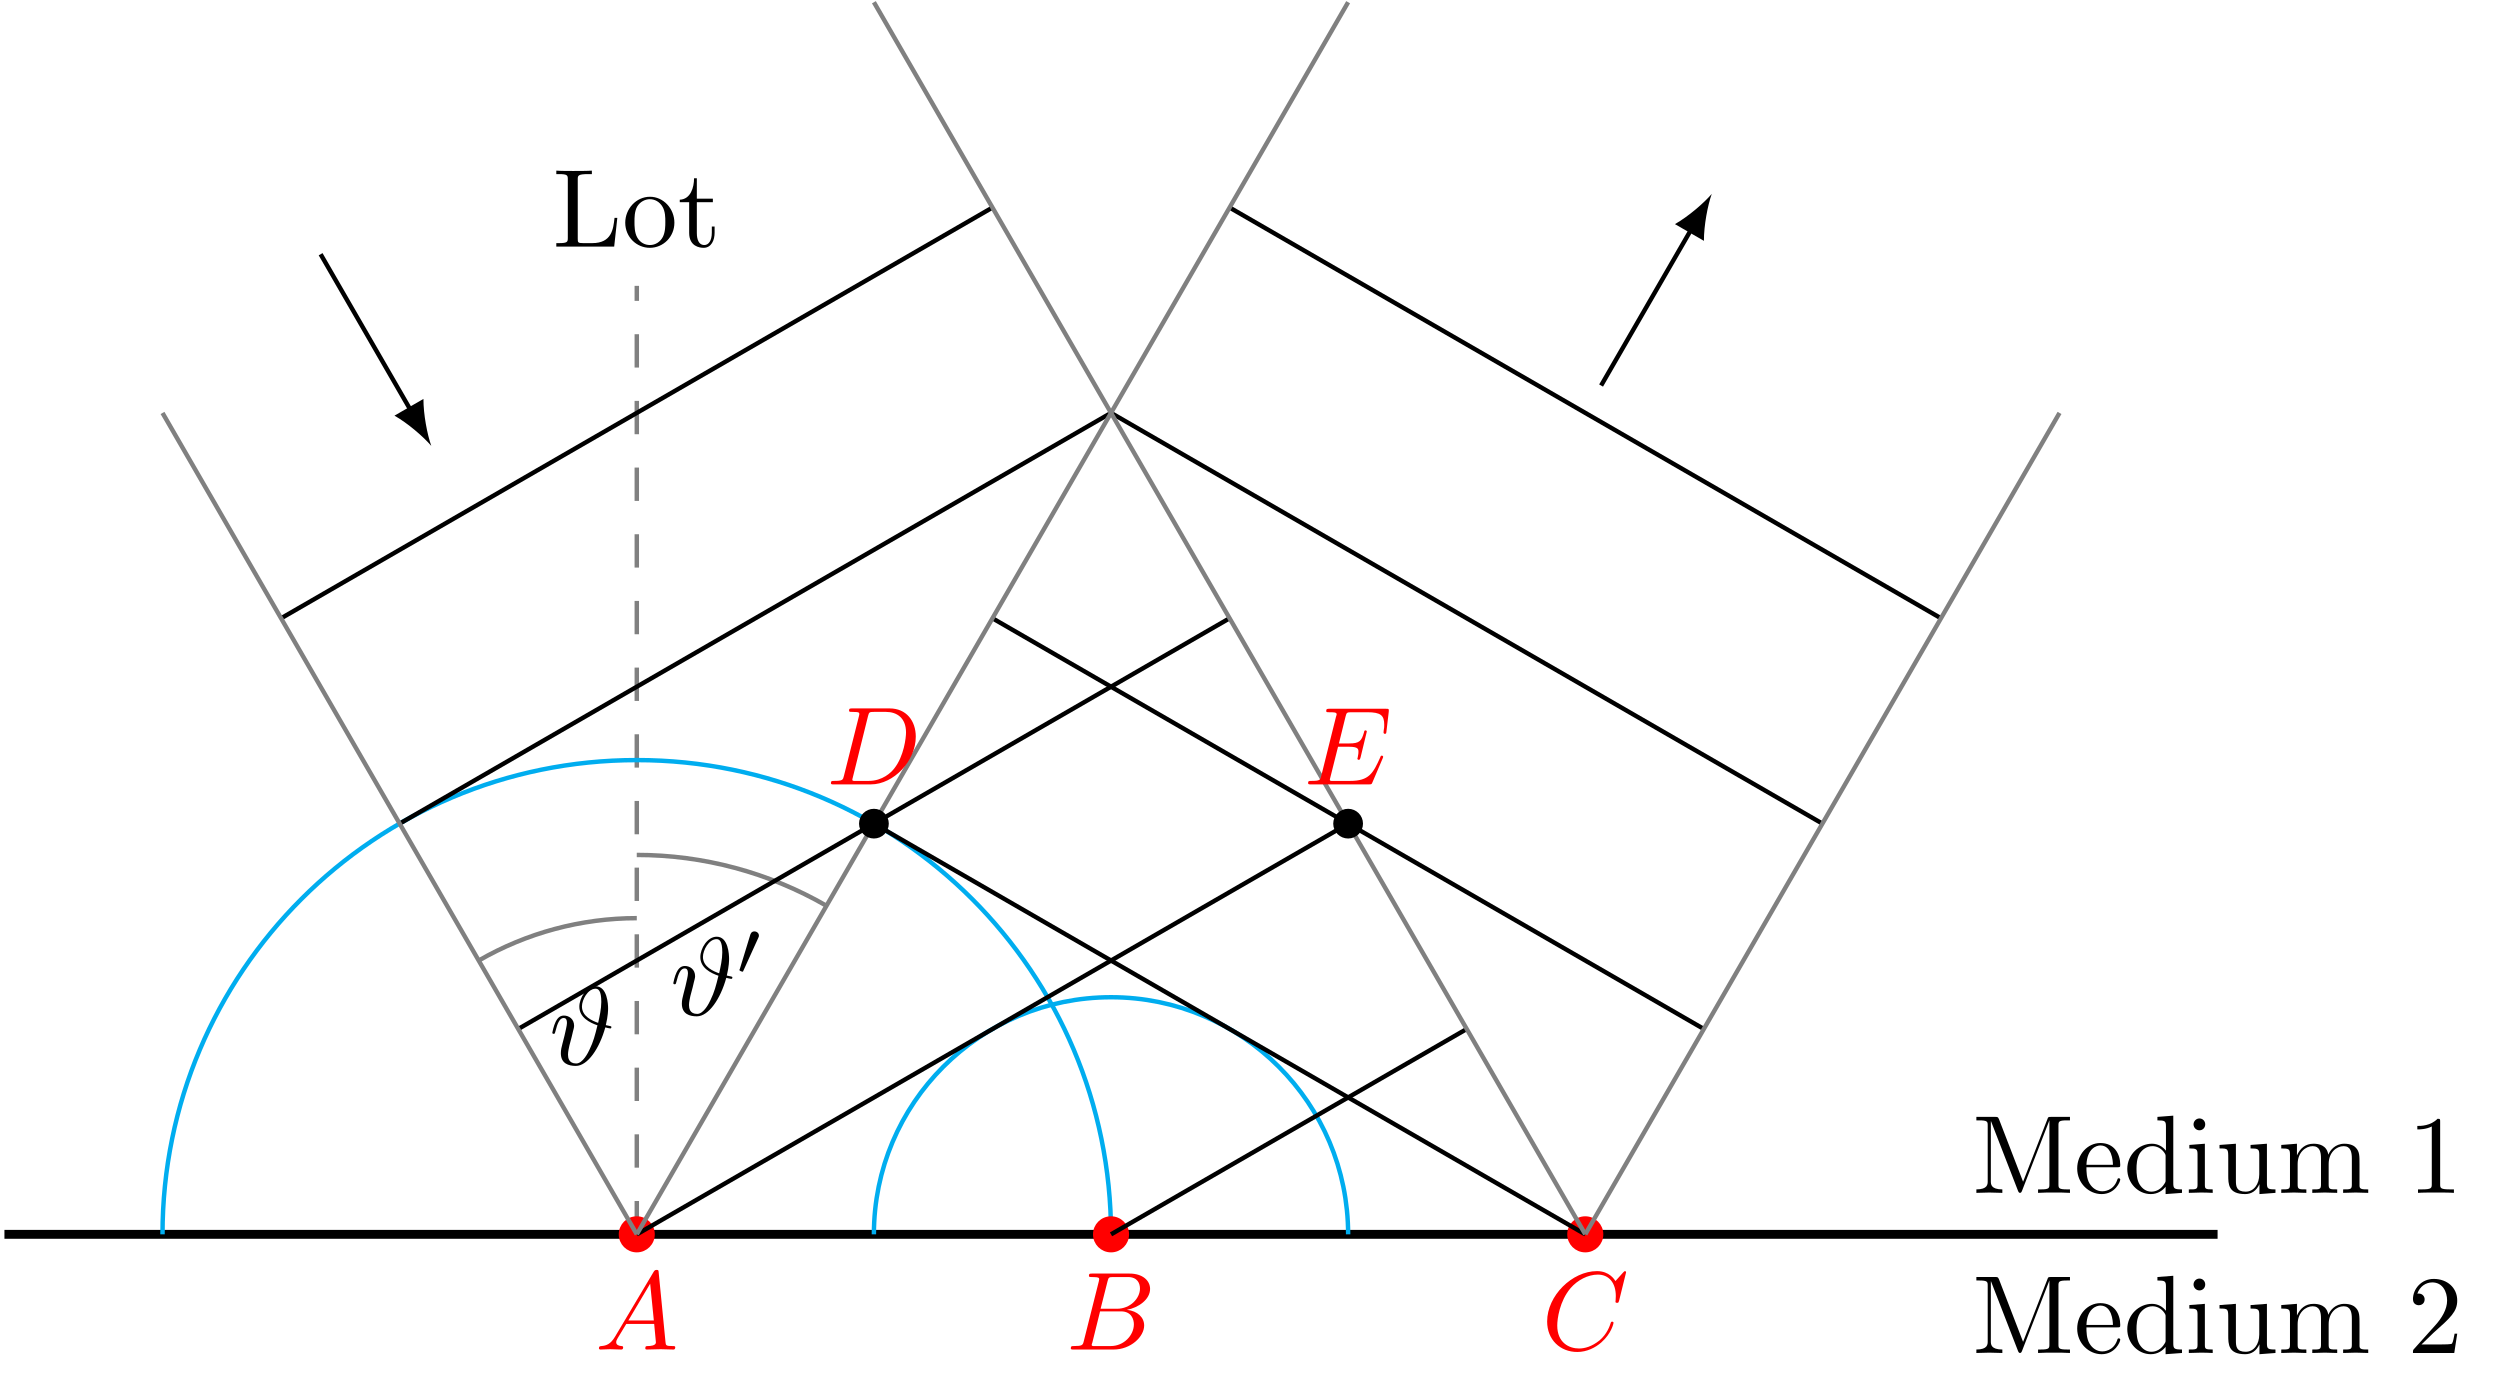
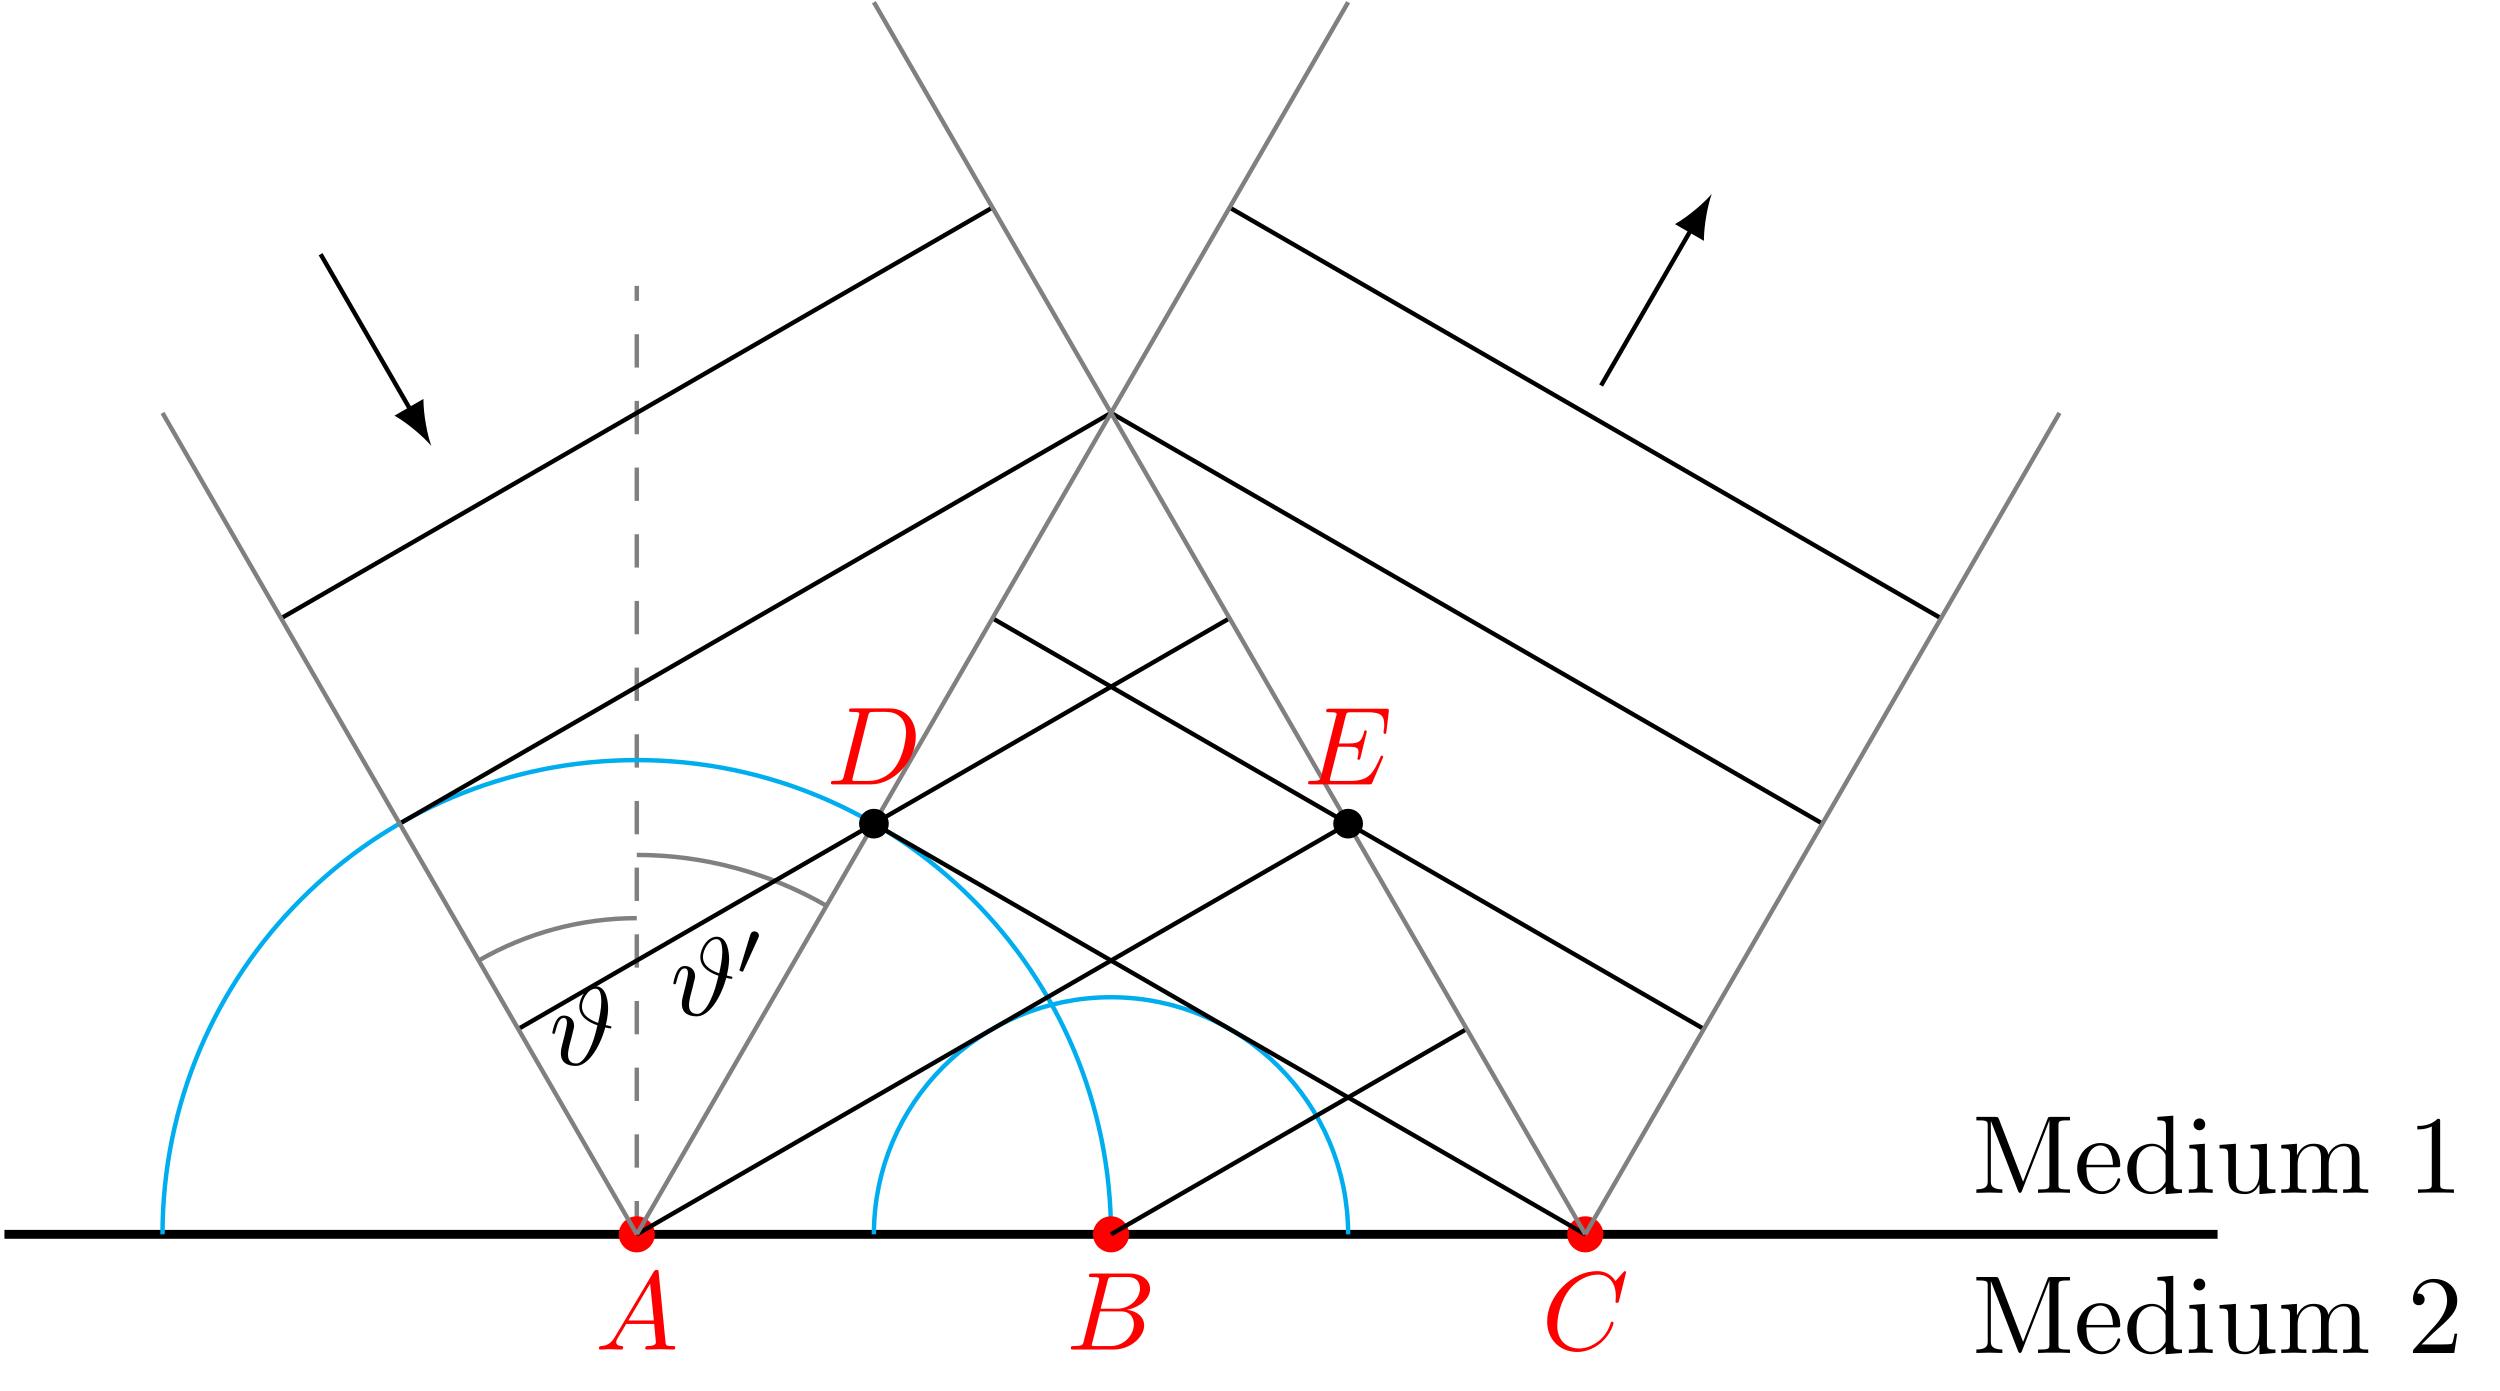
<svg xmlns="http://www.w3.org/2000/svg" xmlns:xlink="http://www.w3.org/1999/xlink" width="224.145pt" height="124.627pt" viewBox="0 0 224.145 124.627" version="1.1">
  <defs>
    <g>
      <symbol overflow="visible" id="glyph0-0">
        <path style="stroke:none;" d="" />
      </symbol>
      <symbol overflow="visible" id="glyph0-1">
        <path style="stroke:none;" d="M 2.406 -6.594 C 2.312 -6.812 2.281 -6.812 2.047 -6.812 L 0.375 -6.812 L 0.375 -6.5 L 0.609 -6.5 C 1.375 -6.5 1.391 -6.391 1.391 -6.031 L 1.391 -1.047 C 1.391 -0.781 1.391 -0.312 0.375 -0.312 L 0.375 0 C 0.719 -0.016 1.203 -0.031 1.531 -0.031 C 1.859 -0.031 2.359 -0.016 2.703 0 L 2.703 -0.312 C 1.672 -0.312 1.672 -0.781 1.672 -1.047 L 1.672 -6.422 L 1.688 -6.422 L 4.094 -0.219 C 4.141 -0.094 4.188 0 4.281 0 C 4.391 0 4.422 -0.078 4.469 -0.188 L 6.922 -6.5 L 6.922 -0.781 C 6.922 -0.422 6.906 -0.312 6.141 -0.312 L 5.906 -0.312 L 5.906 0 C 6.266 -0.031 6.953 -0.031 7.344 -0.031 C 7.719 -0.031 8.391 -0.031 8.766 0 L 8.766 -0.312 L 8.516 -0.312 C 7.75 -0.312 7.734 -0.422 7.734 -0.781 L 7.734 -6.031 C 7.734 -6.391 7.75 -6.5 8.516 -6.5 L 8.766 -6.5 L 8.766 -6.812 L 7.078 -6.812 C 6.812 -6.812 6.812 -6.797 6.75 -6.625 L 4.562 -1 Z M 2.406 -6.594 " />
      </symbol>
      <symbol overflow="visible" id="glyph0-2">
        <path style="stroke:none;" d="M 1.109 -2.516 C 1.172 -4 2.016 -4.25 2.359 -4.25 C 3.375 -4.25 3.484 -2.906 3.484 -2.516 Z M 1.109 -2.297 L 3.891 -2.297 C 4.109 -2.297 4.141 -2.297 4.141 -2.516 C 4.141 -3.5 3.594 -4.469 2.359 -4.469 C 1.203 -4.469 0.281 -3.438 0.281 -2.188 C 0.281 -0.859 1.328 0.109 2.469 0.109 C 3.688 0.109 4.141 -1 4.141 -1.188 C 4.141 -1.281 4.062 -1.312 4 -1.312 C 3.922 -1.312 3.891 -1.25 3.875 -1.172 C 3.531 -0.141 2.625 -0.141 2.531 -0.141 C 2.031 -0.141 1.641 -0.438 1.406 -0.812 C 1.109 -1.281 1.109 -1.938 1.109 -2.297 Z M 1.109 -2.297 " />
      </symbol>
      <symbol overflow="visible" id="glyph0-3">
        <path style="stroke:none;" d="M 3.781 -0.547 L 3.781 0.109 L 5.25 0 L 5.25 -0.312 C 4.562 -0.312 4.469 -0.375 4.469 -0.875 L 4.469 -6.922 L 3.047 -6.812 L 3.047 -6.5 C 3.734 -6.5 3.812 -6.438 3.812 -5.938 L 3.812 -3.781 C 3.531 -4.141 3.094 -4.406 2.562 -4.406 C 1.391 -4.406 0.344 -3.422 0.344 -2.141 C 0.344 -0.875 1.312 0.109 2.453 0.109 C 3.094 0.109 3.531 -0.234 3.781 -0.547 Z M 3.781 -3.219 L 3.781 -1.172 C 3.781 -1 3.781 -0.984 3.672 -0.812 C 3.375 -0.328 2.938 -0.109 2.5 -0.109 C 2.047 -0.109 1.688 -0.375 1.453 -0.75 C 1.203 -1.156 1.172 -1.719 1.172 -2.141 C 1.172 -2.5 1.188 -3.094 1.469 -3.547 C 1.688 -3.859 2.062 -4.188 2.609 -4.188 C 2.953 -4.188 3.375 -4.031 3.672 -3.594 C 3.781 -3.422 3.781 -3.406 3.781 -3.219 Z M 3.781 -3.219 " />
      </symbol>
      <symbol overflow="visible" id="glyph0-4">
        <path style="stroke:none;" d="M 1.766 -4.406 L 0.375 -4.297 L 0.375 -3.984 C 1.016 -3.984 1.109 -3.922 1.109 -3.438 L 1.109 -0.75 C 1.109 -0.312 1 -0.312 0.328 -0.312 L 0.328 0 C 0.641 -0.016 1.188 -0.031 1.422 -0.031 C 1.781 -0.031 2.125 -0.016 2.469 0 L 2.469 -0.312 C 1.797 -0.312 1.766 -0.359 1.766 -0.75 Z M 1.797 -6.141 C 1.797 -6.453 1.562 -6.672 1.281 -6.672 C 0.969 -6.672 0.75 -6.406 0.75 -6.141 C 0.75 -5.875 0.969 -5.609 1.281 -5.609 C 1.562 -5.609 1.797 -5.828 1.797 -6.141 Z M 1.797 -6.141 " />
      </symbol>
      <symbol overflow="visible" id="glyph0-5">
        <path style="stroke:none;" d="M 3.891 -0.781 L 3.891 0.109 L 5.328 0 L 5.328 -0.312 C 4.641 -0.312 4.562 -0.375 4.562 -0.875 L 4.562 -4.406 L 3.094 -4.297 L 3.094 -3.984 C 3.781 -3.984 3.875 -3.922 3.875 -3.422 L 3.875 -1.656 C 3.875 -0.781 3.391 -0.109 2.656 -0.109 C 1.828 -0.109 1.781 -0.578 1.781 -1.094 L 1.781 -4.406 L 0.312 -4.297 L 0.312 -3.984 C 1.094 -3.984 1.094 -3.953 1.094 -3.078 L 1.094 -1.578 C 1.094 -0.797 1.094 0.109 2.609 0.109 C 3.172 0.109 3.609 -0.172 3.891 -0.781 Z M 3.891 -0.781 " />
      </symbol>
      <symbol overflow="visible" id="glyph0-6">
        <path style="stroke:none;" d="M 1.094 -3.422 L 1.094 -0.75 C 1.094 -0.312 0.984 -0.312 0.312 -0.312 L 0.312 0 C 0.672 -0.016 1.172 -0.031 1.453 -0.031 C 1.703 -0.031 2.219 -0.016 2.562 0 L 2.562 -0.312 C 1.891 -0.312 1.781 -0.312 1.781 -0.75 L 1.781 -2.594 C 1.781 -3.625 2.5 -4.188 3.125 -4.188 C 3.766 -4.188 3.875 -3.656 3.875 -3.078 L 3.875 -0.75 C 3.875 -0.312 3.766 -0.312 3.094 -0.312 L 3.094 0 C 3.438 -0.016 3.953 -0.031 4.219 -0.031 C 4.469 -0.031 5 -0.016 5.328 0 L 5.328 -0.312 C 4.672 -0.312 4.562 -0.312 4.562 -0.75 L 4.562 -2.594 C 4.562 -3.625 5.266 -4.188 5.906 -4.188 C 6.531 -4.188 6.641 -3.656 6.641 -3.078 L 6.641 -0.75 C 6.641 -0.312 6.531 -0.312 5.859 -0.312 L 5.859 0 C 6.203 -0.016 6.719 -0.031 6.984 -0.031 C 7.25 -0.031 7.766 -0.016 8.109 0 L 8.109 -0.312 C 7.594 -0.312 7.344 -0.312 7.328 -0.609 L 7.328 -2.516 C 7.328 -3.375 7.328 -3.672 7.016 -4.031 C 6.875 -4.203 6.547 -4.406 5.969 -4.406 C 5.141 -4.406 4.688 -3.812 4.531 -3.422 C 4.391 -4.297 3.656 -4.406 3.203 -4.406 C 2.469 -4.406 2 -3.984 1.719 -3.359 L 1.719 -4.406 L 0.312 -4.297 L 0.312 -3.984 C 1.016 -3.984 1.094 -3.922 1.094 -3.422 Z M 1.094 -3.422 " />
      </symbol>
      <symbol overflow="visible" id="glyph0-7">
        <path style="stroke:none;" d="M 2.938 -6.375 C 2.938 -6.625 2.938 -6.641 2.703 -6.641 C 2.078 -6 1.203 -6 0.891 -6 L 0.891 -5.688 C 1.094 -5.688 1.672 -5.688 2.188 -5.953 L 2.188 -0.781 C 2.188 -0.422 2.156 -0.312 1.266 -0.312 L 0.953 -0.312 L 0.953 0 C 1.297 -0.031 2.156 -0.031 2.562 -0.031 C 2.953 -0.031 3.828 -0.031 4.172 0 L 4.172 -0.312 L 3.859 -0.312 C 2.953 -0.312 2.938 -0.422 2.938 -0.781 Z M 2.938 -6.375 " />
      </symbol>
      <symbol overflow="visible" id="glyph0-8">
        <path style="stroke:none;" d="M 1.266 -0.766 L 2.328 -1.797 C 3.875 -3.172 4.469 -3.703 4.469 -4.703 C 4.469 -5.844 3.578 -6.641 2.359 -6.641 C 1.234 -6.641 0.5 -5.719 0.5 -4.828 C 0.5 -4.281 1 -4.281 1.031 -4.281 C 1.203 -4.281 1.547 -4.391 1.547 -4.812 C 1.547 -5.062 1.359 -5.328 1.016 -5.328 C 0.938 -5.328 0.922 -5.328 0.891 -5.312 C 1.109 -5.969 1.656 -6.328 2.234 -6.328 C 3.141 -6.328 3.562 -5.516 3.562 -4.703 C 3.562 -3.906 3.078 -3.125 2.516 -2.5 L 0.609 -0.375 C 0.5 -0.266 0.5 -0.234 0.5 0 L 4.203 0 L 4.469 -1.734 L 4.234 -1.734 C 4.172 -1.438 4.109 -1 4 -0.844 C 3.938 -0.766 3.281 -0.766 3.062 -0.766 Z M 1.266 -0.766 " />
      </symbol>
      <symbol overflow="visible" id="glyph0-9">
        <path style="stroke:none;" d="M 5.797 -2.578 L 5.547 -2.578 C 5.438 -1.562 5.297 -0.312 3.547 -0.312 L 2.734 -0.312 C 2.266 -0.312 2.25 -0.375 2.25 -0.703 L 2.25 -6.016 C 2.25 -6.359 2.25 -6.5 3.188 -6.5 L 3.516 -6.5 L 3.516 -6.812 C 3.156 -6.781 2.25 -6.781 1.844 -6.781 C 1.453 -6.781 0.672 -6.781 0.328 -6.812 L 0.328 -6.5 L 0.562 -6.5 C 1.328 -6.5 1.359 -6.391 1.359 -6.031 L 1.359 -0.781 C 1.359 -0.422 1.328 -0.312 0.562 -0.312 L 0.328 -0.312 L 0.328 0 L 5.516 0 Z M 5.797 -2.578 " />
      </symbol>
      <symbol overflow="visible" id="glyph0-10">
        <path style="stroke:none;" d="M 4.688 -2.141 C 4.688 -3.406 3.703 -4.469 2.5 -4.469 C 1.25 -4.469 0.281 -3.375 0.281 -2.141 C 0.281 -0.844 1.312 0.109 2.484 0.109 C 3.688 0.109 4.688 -0.875 4.688 -2.141 Z M 2.5 -0.141 C 2.062 -0.141 1.625 -0.344 1.359 -0.812 C 1.109 -1.25 1.109 -1.859 1.109 -2.219 C 1.109 -2.609 1.109 -3.141 1.344 -3.578 C 1.609 -4.031 2.078 -4.25 2.484 -4.25 C 2.922 -4.25 3.344 -4.031 3.609 -3.594 C 3.875 -3.172 3.875 -2.594 3.875 -2.219 C 3.875 -1.859 3.875 -1.312 3.656 -0.875 C 3.422 -0.422 2.984 -0.141 2.5 -0.141 Z M 2.5 -0.141 " />
      </symbol>
      <symbol overflow="visible" id="glyph0-11">
        <path style="stroke:none;" d="M 1.719 -3.984 L 3.156 -3.984 L 3.156 -4.297 L 1.719 -4.297 L 1.719 -6.125 L 1.469 -6.125 C 1.469 -5.312 1.172 -4.25 0.188 -4.203 L 0.188 -3.984 L 1.031 -3.984 L 1.031 -1.234 C 1.031 -0.016 1.969 0.109 2.328 0.109 C 3.031 0.109 3.312 -0.594 3.312 -1.234 L 3.312 -1.797 L 3.062 -1.797 L 3.062 -1.25 C 3.062 -0.516 2.766 -0.141 2.391 -0.141 C 1.719 -0.141 1.719 -1.047 1.719 -1.219 Z M 1.719 -3.984 " />
      </symbol>
      <symbol overflow="visible" id="glyph1-0">
        <path style="stroke:none;" d="" />
      </symbol>
      <symbol overflow="visible" id="glyph1-1">
        <path style="stroke:none;" d="M 5.094 -3.547 C 5.297 -4.391 5.297 -4.922 5.297 -5.047 C 5.297 -5.406 5.234 -7.031 4.188 -7.031 C 3.359 -7.031 2.719 -5.984 2.719 -5.203 C 2.719 -4.234 3.656 -3.766 4.344 -3.531 C 4.125 -2.625 3.969 -2.047 3.641 -1.375 C 3.516 -1.094 3.031 -0.109 2.438 -0.109 C 1.766 -0.109 1.703 -0.625 1.703 -0.906 C 1.703 -1.172 1.781 -1.484 1.828 -1.719 C 1.891 -1.969 1.953 -2.188 2.031 -2.484 L 2.141 -2.953 C 2.188 -3.125 2.25 -3.344 2.25 -3.484 C 2.25 -4.094 1.797 -4.406 1.328 -4.406 C 0.875 -4.406 0.688 -4.016 0.594 -3.844 C 0.422 -3.5 0.297 -2.906 0.297 -2.875 C 0.297 -2.766 0.391 -2.766 0.406 -2.766 C 0.516 -2.766 0.516 -2.781 0.578 -3 C 0.75 -3.703 0.953 -4.188 1.312 -4.188 C 1.469 -4.188 1.609 -4.109 1.609 -3.734 C 1.609 -3.516 1.469 -2.969 1.391 -2.609 C 1.344 -2.438 1.25 -2.094 1.203 -1.875 C 1.125 -1.578 1.062 -1.328 1.062 -1.031 C 1.062 -0.094 1.766 0.109 2.406 0.109 C 3.469 0.109 4.531 -1.469 5.047 -3.344 C 5.141 -3.312 5.438 -3.25 5.5 -3.25 C 5.531 -3.25 5.594 -3.281 5.594 -3.375 C 5.594 -3.453 5.516 -3.453 5.391 -3.484 Z M 4.406 -3.75 C 3.922 -3.922 2.953 -4.312 2.953 -5.219 C 2.953 -5.828 3.484 -6.812 4.172 -6.812 C 4.422 -6.812 4.688 -6.656 4.688 -5.625 C 4.688 -5 4.531 -4.312 4.406 -3.75 Z M 4.406 -3.75 " />
      </symbol>
      <symbol overflow="visible" id="glyph1-2">
        <path style="stroke:none;" d="M 1.781 -1.141 C 1.391 -0.484 1 -0.344 0.562 -0.312 C 0.438 -0.297 0.344 -0.297 0.344 -0.109 C 0.344 -0.047 0.406 0 0.484 0 C 0.75 0 1.062 -0.031 1.328 -0.031 C 1.672 -0.031 2.016 0 2.328 0 C 2.391 0 2.516 0 2.516 -0.188 C 2.516 -0.297 2.438 -0.312 2.359 -0.312 C 2.141 -0.328 1.891 -0.406 1.891 -0.656 C 1.891 -0.781 1.953 -0.891 2.031 -1.031 L 2.797 -2.297 L 5.297 -2.297 C 5.312 -2.094 5.453 -0.734 5.453 -0.641 C 5.453 -0.344 4.938 -0.312 4.734 -0.312 C 4.594 -0.312 4.5 -0.312 4.5 -0.109 C 4.5 0 4.609 0 4.641 0 C 5.047 0 5.469 -0.031 5.875 -0.031 C 6.125 -0.031 6.766 0 7.016 0 C 7.062 0 7.188 0 7.188 -0.203 C 7.188 -0.312 7.094 -0.312 6.953 -0.312 C 6.344 -0.312 6.344 -0.375 6.312 -0.672 L 5.703 -6.891 C 5.688 -7.094 5.688 -7.141 5.516 -7.141 C 5.359 -7.141 5.312 -7.062 5.25 -6.969 Z M 2.984 -2.609 L 4.938 -5.906 L 5.266 -2.609 Z M 2.984 -2.609 " />
      </symbol>
      <symbol overflow="visible" id="glyph1-3">
        <path style="stroke:none;" d="M 1.594 -0.781 C 1.5 -0.391 1.469 -0.312 0.688 -0.312 C 0.516 -0.312 0.422 -0.312 0.422 -0.109 C 0.422 0 0.516 0 0.688 0 L 4.25 0 C 5.828 0 7 -1.172 7 -2.156 C 7 -2.875 6.422 -3.453 5.453 -3.562 C 6.484 -3.75 7.531 -4.484 7.531 -5.438 C 7.531 -6.172 6.875 -6.812 5.688 -6.812 L 2.328 -6.812 C 2.141 -6.812 2.047 -6.812 2.047 -6.609 C 2.047 -6.5 2.141 -6.5 2.328 -6.5 C 2.344 -6.5 2.531 -6.5 2.703 -6.484 C 2.875 -6.453 2.969 -6.453 2.969 -6.312 C 2.969 -6.281 2.953 -6.25 2.938 -6.125 Z M 3.094 -3.656 L 3.719 -6.125 C 3.812 -6.469 3.828 -6.5 4.25 -6.5 L 5.547 -6.5 C 6.422 -6.5 6.625 -5.906 6.625 -5.469 C 6.625 -4.594 5.766 -3.656 4.562 -3.656 Z M 2.656 -0.312 C 2.516 -0.312 2.5 -0.312 2.438 -0.312 C 2.328 -0.328 2.297 -0.344 2.297 -0.422 C 2.297 -0.453 2.297 -0.469 2.359 -0.641 L 3.047 -3.422 L 4.922 -3.422 C 5.875 -3.422 6.078 -2.688 6.078 -2.266 C 6.078 -1.281 5.188 -0.312 4 -0.312 Z M 2.656 -0.312 " />
      </symbol>
      <symbol overflow="visible" id="glyph1-4">
        <path style="stroke:none;" d="M 7.578 -6.922 C 7.578 -6.953 7.562 -7.031 7.469 -7.031 C 7.438 -7.031 7.422 -7.016 7.312 -6.906 L 6.625 -6.141 C 6.531 -6.281 6.078 -7.031 4.969 -7.031 C 2.734 -7.031 0.5 -4.828 0.5 -2.516 C 0.5 -0.875 1.672 0.219 3.203 0.219 C 4.062 0.219 4.828 -0.172 5.359 -0.641 C 6.281 -1.453 6.453 -2.359 6.453 -2.391 C 6.453 -2.5 6.344 -2.5 6.328 -2.5 C 6.266 -2.5 6.219 -2.469 6.203 -2.391 C 6.109 -2.109 5.875 -1.391 5.188 -0.812 C 4.5 -0.266 3.875 -0.094 3.359 -0.094 C 2.469 -0.094 1.406 -0.609 1.406 -2.156 C 1.406 -2.734 1.609 -4.344 2.609 -5.516 C 3.219 -6.219 4.156 -6.719 5.047 -6.719 C 6.062 -6.719 6.656 -5.953 6.656 -4.797 C 6.656 -4.391 6.625 -4.391 6.625 -4.281 C 6.625 -4.188 6.734 -4.188 6.766 -4.188 C 6.891 -4.188 6.891 -4.203 6.953 -4.391 Z M 7.578 -6.922 " />
      </symbol>
      <symbol overflow="visible" id="glyph1-5">
        <path style="stroke:none;" d="M 1.578 -0.781 C 1.484 -0.391 1.469 -0.312 0.672 -0.312 C 0.516 -0.312 0.406 -0.312 0.406 -0.125 C 0.406 0 0.484 0 0.672 0 L 3.984 0 C 6.047 0 8.016 -2.109 8.016 -4.281 C 8.016 -5.688 7.172 -6.812 5.672 -6.812 L 2.328 -6.812 C 2.141 -6.812 2.031 -6.812 2.031 -6.625 C 2.031 -6.5 2.109 -6.5 2.312 -6.5 C 2.438 -6.5 2.625 -6.484 2.734 -6.484 C 2.906 -6.453 2.953 -6.438 2.953 -6.312 C 2.953 -6.281 2.953 -6.25 2.922 -6.125 Z M 3.734 -6.125 C 3.828 -6.469 3.844 -6.5 4.281 -6.5 L 5.344 -6.5 C 6.312 -6.5 7.141 -5.969 7.141 -4.656 C 7.141 -4.172 6.953 -2.531 6.094 -1.438 C 5.812 -1.062 5.031 -0.312 3.797 -0.312 L 2.672 -0.312 C 2.531 -0.312 2.516 -0.312 2.453 -0.312 C 2.359 -0.328 2.328 -0.344 2.328 -0.422 C 2.328 -0.453 2.328 -0.469 2.375 -0.641 Z M 3.734 -6.125 " />
      </symbol>
      <symbol overflow="visible" id="glyph1-6">
        <path style="stroke:none;" d="M 7.062 -2.328 C 7.078 -2.375 7.109 -2.438 7.109 -2.469 C 7.109 -2.469 7.109 -2.578 6.984 -2.578 C 6.891 -2.578 6.875 -2.516 6.859 -2.453 C 6.203 -0.984 5.844 -0.312 4.141 -0.312 L 2.688 -0.312 C 2.547 -0.312 2.516 -0.312 2.469 -0.312 C 2.359 -0.328 2.328 -0.344 2.328 -0.422 C 2.328 -0.453 2.328 -0.469 2.375 -0.641 L 3.062 -3.375 L 4.047 -3.375 C 4.891 -3.375 4.891 -3.156 4.891 -2.906 C 4.891 -2.844 4.891 -2.719 4.828 -2.422 C 4.812 -2.375 4.797 -2.344 4.797 -2.312 C 4.797 -2.266 4.828 -2.203 4.922 -2.203 C 5 -2.203 5.031 -2.25 5.078 -2.406 L 5.641 -4.734 C 5.641 -4.797 5.594 -4.844 5.516 -4.844 C 5.438 -4.844 5.406 -4.781 5.391 -4.672 C 5.172 -3.906 5 -3.672 4.078 -3.672 L 3.141 -3.672 L 3.734 -6.078 C 3.828 -6.438 3.844 -6.469 4.281 -6.469 L 5.688 -6.469 C 6.891 -6.469 7.203 -6.188 7.203 -5.359 C 7.203 -5.125 7.203 -5.109 7.156 -4.828 C 7.156 -4.781 7.141 -4.703 7.141 -4.656 C 7.141 -4.609 7.172 -4.531 7.266 -4.531 C 7.375 -4.531 7.391 -4.594 7.406 -4.781 L 7.609 -6.516 C 7.641 -6.781 7.594 -6.781 7.344 -6.781 L 2.297 -6.781 C 2.109 -6.781 2 -6.781 2 -6.578 C 2 -6.469 2.094 -6.469 2.281 -6.469 C 2.656 -6.469 2.938 -6.469 2.938 -6.297 C 2.938 -6.25 2.938 -6.234 2.875 -6.047 L 1.562 -0.781 C 1.469 -0.391 1.453 -0.312 0.656 -0.312 C 0.484 -0.312 0.375 -0.312 0.375 -0.125 C 0.375 0 0.469 0 0.656 0 L 5.828 0 C 6.062 0 6.078 -0.016 6.141 -0.172 Z M 7.062 -2.328 " />
      </symbol>
      <symbol overflow="visible" id="glyph2-0">
        <path style="stroke:none;" d="" />
      </symbol>
      <symbol overflow="visible" id="glyph2-1">
        <path style="stroke:none;" d="M 2.016 -3.297 C 2.078 -3.406 2.078 -3.469 2.078 -3.516 C 2.078 -3.734 1.891 -3.891 1.672 -3.891 C 1.406 -3.891 1.328 -3.672 1.297 -3.562 L 0.375 -0.547 C 0.359 -0.531 0.328 -0.453 0.328 -0.438 C 0.328 -0.359 0.547 -0.281 0.609 -0.281 C 0.656 -0.281 0.656 -0.297 0.703 -0.406 Z M 2.016 -3.297 " />
      </symbol>
    </g>
  </defs>
  <g id="surface1">
    <path style="fill:none;stroke-width:0.797;stroke-linecap:butt;stroke-linejoin:miter;stroke:rgb(0%,0%,0%);stroke-opacity:1;stroke-miterlimit:10;" d="M -28.347 0.001 L 170.079 0.001 " transform="matrix(1,0,0,-1,28.745,110.669)" />
    <g style="fill:rgb(0%,0%,0%);fill-opacity:1;">
      <use xlink:href="#glyph0-1" x="176.823" y="106.95" />
      <use xlink:href="#glyph0-2" x="185.956" y="106.95" />
      <use xlink:href="#glyph0-3" x="190.383" y="106.95" />
      <use xlink:href="#glyph0-4" x="195.918" y="106.95" />
      <use xlink:href="#glyph0-5" x="198.686" y="106.95" />
      <use xlink:href="#glyph0-6" x="204.221" y="106.95" />
    </g>
    <g style="fill:rgb(0%,0%,0%);fill-opacity:1;">
      <use xlink:href="#glyph0-7" x="215.841" y="106.95" />
    </g>
    <g style="fill:rgb(0%,0%,0%);fill-opacity:1;">
      <use xlink:href="#glyph0-1" x="176.823" y="121.306" />
      <use xlink:href="#glyph0-2" x="185.956" y="121.306" />
      <use xlink:href="#glyph0-3" x="190.383" y="121.306" />
      <use xlink:href="#glyph0-4" x="195.918" y="121.306" />
      <use xlink:href="#glyph0-5" x="198.686" y="121.306" />
      <use xlink:href="#glyph0-6" x="204.221" y="121.306" />
    </g>
    <g style="fill:rgb(0%,0%,0%);fill-opacity:1;">
      <use xlink:href="#glyph0-8" x="215.841" y="121.306" />
    </g>
    <path style="fill:none;stroke-width:0.399;stroke-linecap:butt;stroke-linejoin:miter;stroke:rgb(50%,50%,50%);stroke-opacity:1;stroke-dasharray:2.989,2.989;stroke-miterlimit:10;" d="M 28.349 0.001 L 28.349 85.04 " transform="matrix(1,0,0,-1,28.745,110.669)" />
-     <g style="fill:rgb(0%,0%,0%);fill-opacity:1;">
+     <g style="fill:rgb(100%,100%,100%);fill-opacity:1;">
      <use xlink:href="#glyph0-9" x="49.55" y="22.11" />
      <use xlink:href="#glyph0-10" x="55.777" y="22.11" />
      <use xlink:href="#glyph0-11" x="60.758" y="22.11" />
    </g>
    <path style="fill:none;stroke-width:0.399;stroke-linecap:butt;stroke-linejoin:miter;stroke:rgb(50%,50%,50%);stroke-opacity:1;stroke-miterlimit:10;" d="M 28.349 28.349 C 23.372 28.349 18.482 27.036 14.173 24.548 " transform="matrix(1,0,0,-1,28.745,110.669)" />
    <g style="fill:rgb(0%,0%,0%);fill-opacity:1;">
      <use xlink:href="#glyph1-1" x="49.223" y="95.459" />
    </g>
    <path style="fill:none;stroke-width:0.399;stroke-linecap:butt;stroke-linejoin:miter;stroke:rgb(50%,50%,50%);stroke-opacity:1;stroke-miterlimit:10;" d="M 45.357 29.458 C 40.185 32.442 34.318 34.017 28.345 34.017 " transform="matrix(1,0,0,-1,28.745,110.669)" />
    <g style="fill:rgb(0%,0%,0%);fill-opacity:1;">
      <use xlink:href="#glyph1-1" x="60.071" y="91.014" />
    </g>
    <g style="fill:rgb(0%,0%,0%);fill-opacity:1;">
      <use xlink:href="#glyph2-1" x="65.964" y="87.399" />
    </g>
    <path style="fill-rule:nonzero;fill:rgb(100%,0%,0%);fill-opacity:1;stroke-width:0.399;stroke-linecap:butt;stroke-linejoin:miter;stroke:rgb(100%,0%,0%);stroke-opacity:1;stroke-miterlimit:10;" d="M 29.763 0.001 C 29.763 0.782 29.13 1.419 28.349 1.419 C 27.564 1.419 26.931 0.782 26.931 0.001 C 26.931 -0.784 27.564 -1.417 28.349 -1.417 C 29.13 -1.417 29.763 -0.784 29.763 0.001 Z M 29.763 0.001 " transform="matrix(1,0,0,-1,28.745,110.669)" />
    <g style="fill:rgb(100%,0%,0%);fill-opacity:1;">
      <use xlink:href="#glyph1-2" x="53.355" y="120.997" />
    </g>
    <path style="fill:none;stroke-width:0.399;stroke-linecap:butt;stroke-linejoin:miter;stroke:rgb(0%,67.839%,93.729%);stroke-opacity:1;stroke-miterlimit:10;" d="M -14.175 0.001 C -14.175 23.485 4.864 42.521 28.349 42.521 C 51.829 42.521 70.868 23.485 70.868 0.001 " transform="matrix(1,0,0,-1,28.745,110.669)" />
    <path style="fill-rule:nonzero;fill:rgb(100%,0%,0%);fill-opacity:1;stroke-width:0.399;stroke-linecap:butt;stroke-linejoin:miter;stroke:rgb(100%,0%,0%);stroke-opacity:1;stroke-miterlimit:10;" d="M 72.286 0.001 C 72.286 0.782 71.65 1.419 70.868 1.419 C 70.083 1.419 69.45 0.782 69.45 0.001 C 69.45 -0.784 70.083 -1.417 70.868 -1.417 C 71.65 -1.417 72.286 -0.784 72.286 0.001 Z M 72.286 0.001 " transform="matrix(1,0,0,-1,28.745,110.669)" />
    <g style="fill:rgb(100%,0%,0%);fill-opacity:1;">
      <use xlink:href="#glyph1-3" x="95.583" y="120.997" />
    </g>
    <path style="fill:none;stroke-width:0.399;stroke-linecap:butt;stroke-linejoin:miter;stroke:rgb(0%,67.839%,93.729%);stroke-opacity:1;stroke-miterlimit:10;" d="M 49.607 0.001 C 49.607 11.743 59.126 21.259 70.868 21.259 C 82.61 21.259 92.126 11.743 92.126 0.001 " transform="matrix(1,0,0,-1,28.745,110.669)" />
    <path style="fill-rule:nonzero;fill:rgb(100%,0%,0%);fill-opacity:1;stroke-width:0.399;stroke-linecap:butt;stroke-linejoin:miter;stroke:rgb(100%,0%,0%);stroke-opacity:1;stroke-miterlimit:10;" d="M 114.806 0.001 C 114.806 0.782 114.169 1.419 113.388 1.419 C 112.603 1.419 111.97 0.782 111.97 0.001 C 111.97 -0.784 112.603 -1.417 113.388 -1.417 C 114.169 -1.417 114.806 -0.784 114.806 0.001 Z M 114.806 0.001 " transform="matrix(1,0,0,-1,28.745,110.669)" />
    <g style="fill:rgb(100%,0%,0%);fill-opacity:1;">
      <use xlink:href="#glyph1-4" x="138.214" y="120.997" />
    </g>
    <path style="fill:none;stroke-width:0.399;stroke-linecap:butt;stroke-linejoin:miter;stroke:rgb(0%,0%,0%);stroke-opacity:1;stroke-miterlimit:10;" d="M 28.349 0.001 L 92.126 36.821 " transform="matrix(1,0,0,-1,28.745,110.669)" />
    <path style="fill:none;stroke-width:0.399;stroke-linecap:butt;stroke-linejoin:miter;stroke:rgb(0%,0%,0%);stroke-opacity:1;stroke-miterlimit:10;" d="M 70.868 0.001 L 102.755 18.411 " transform="matrix(1,0,0,-1,28.745,110.669)" />
    <path style="fill:none;stroke-width:0.399;stroke-linecap:butt;stroke-linejoin:miter;stroke:rgb(0%,0%,0%);stroke-opacity:1;stroke-miterlimit:10;" d="M 17.716 18.411 L 81.493 55.235 " transform="matrix(1,0,0,-1,28.745,110.669)" />
    <path style="fill:none;stroke-width:0.399;stroke-linecap:butt;stroke-linejoin:miter;stroke:rgb(0%,0%,0%);stroke-opacity:1;stroke-miterlimit:10;" d="M 7.087 36.825 L 70.864 73.646 " transform="matrix(1,0,0,-1,28.745,110.669)" />
    <path style="fill:none;stroke-width:0.399;stroke-linecap:butt;stroke-linejoin:miter;stroke:rgb(0%,0%,0%);stroke-opacity:1;stroke-miterlimit:10;" d="M -3.542 55.235 L 60.235 92.06 " transform="matrix(1,0,0,-1,28.745,110.669)" />
    <path style="fill:none;stroke-width:0.399;stroke-linecap:butt;stroke-linejoin:miter;stroke:rgb(0%,0%,0%);stroke-opacity:1;stroke-miterlimit:10;" d="M 113.388 0.001 L 49.61 36.821 " transform="matrix(1,0,0,-1,28.745,110.669)" />
    <path style="fill:none;stroke-width:0.399;stroke-linecap:butt;stroke-linejoin:miter;stroke:rgb(0%,0%,0%);stroke-opacity:1;stroke-miterlimit:10;" d="M 124.017 18.411 L 60.239 55.235 " transform="matrix(1,0,0,-1,28.745,110.669)" />
    <path style="fill:none;stroke-width:0.399;stroke-linecap:butt;stroke-linejoin:miter;stroke:rgb(0%,0%,0%);stroke-opacity:1;stroke-miterlimit:10;" d="M 134.646 36.825 L 70.868 73.646 " transform="matrix(1,0,0,-1,28.745,110.669)" />
    <path style="fill:none;stroke-width:0.399;stroke-linecap:butt;stroke-linejoin:miter;stroke:rgb(0%,0%,0%);stroke-opacity:1;stroke-miterlimit:10;" d="M 145.278 55.235 L 81.501 92.06 " transform="matrix(1,0,0,-1,28.745,110.669)" />
    <path style="fill:none;stroke-width:0.399;stroke-linecap:butt;stroke-linejoin:miter;stroke:rgb(50%,50%,50%);stroke-opacity:1;stroke-miterlimit:10;" d="M 28.349 0.001 L -14.175 73.646 " transform="matrix(1,0,0,-1,28.745,110.669)" />
    <path style="fill:none;stroke-width:0.399;stroke-linecap:butt;stroke-linejoin:miter;stroke:rgb(50%,50%,50%);stroke-opacity:1;stroke-miterlimit:10;" d="M 28.349 0.001 L 92.126 110.47 " transform="matrix(1,0,0,-1,28.745,110.669)" />
    <path style="fill:none;stroke-width:0.399;stroke-linecap:butt;stroke-linejoin:miter;stroke:rgb(50%,50%,50%);stroke-opacity:1;stroke-miterlimit:10;" d="M 113.388 0.001 L 49.607 110.47 " transform="matrix(1,0,0,-1,28.745,110.669)" />
    <path style="fill:none;stroke-width:0.399;stroke-linecap:butt;stroke-linejoin:miter;stroke:rgb(50%,50%,50%);stroke-opacity:1;stroke-miterlimit:10;" d="M 113.388 0.001 L 155.907 73.646 " transform="matrix(1,0,0,-1,28.745,110.669)" />
    <path style="fill:none;stroke-width:0.399;stroke-linecap:butt;stroke-linejoin:miter;stroke:rgb(0%,0%,0%);stroke-opacity:1;stroke-miterlimit:10;" d="M 0.001 87.876 L 8.122 73.806 " transform="matrix(1,0,0,-1,28.745,110.669)" />
    <path style=" stroke:none;fill-rule:nonzero;fill:rgb(0%,0%,0%);fill-opacity:1;" d="M 38.668 39.977 C 38.305 38.953 37.961 37.156 37.965 35.766 L 35.367 37.266 C 36.574 37.953 37.961 39.156 38.668 39.977 " />
    <path style="fill:none;stroke-width:0.399;stroke-linecap:butt;stroke-linejoin:miter;stroke:rgb(0%,0%,0%);stroke-opacity:1;stroke-miterlimit:10;" d="M 114.806 76.103 L 122.927 90.169 " transform="matrix(1,0,0,-1,28.745,110.669)" />
    <path style=" stroke:none;fill-rule:nonzero;fill:rgb(0%,0%,0%);fill-opacity:1;" d="M 153.473 17.383 C 152.766 18.207 151.379 19.406 150.172 20.094 L 152.77 21.594 C 152.766 20.207 153.109 18.406 153.473 17.383 " />
    <path style="fill-rule:nonzero;fill:rgb(0%,0%,0%);fill-opacity:1;stroke-width:0.399;stroke-linecap:butt;stroke-linejoin:miter;stroke:rgb(0%,0%,0%);stroke-opacity:1;stroke-miterlimit:10;" d="M 50.743 36.821 C 50.743 37.45 50.235 37.954 49.61 37.954 C 48.982 37.954 48.474 37.45 48.474 36.821 C 48.474 36.196 48.982 35.689 49.61 35.689 C 50.235 35.689 50.743 36.196 50.743 36.821 Z M 50.743 36.821 " transform="matrix(1,0,0,-1,28.745,110.669)" />
    <path style="fill-rule:nonzero;fill:rgb(0%,0%,0%);fill-opacity:1;stroke-width:0.399;stroke-linecap:butt;stroke-linejoin:miter;stroke:rgb(0%,0%,0%);stroke-opacity:1;stroke-miterlimit:10;" d="M 93.259 36.821 C 93.259 37.45 92.751 37.954 92.126 37.954 C 91.497 37.954 90.989 37.45 90.989 36.821 C 90.989 36.196 91.497 35.689 92.126 35.689 C 92.751 35.689 93.259 36.196 93.259 36.821 Z M 93.259 36.821 " transform="matrix(1,0,0,-1,28.745,110.669)" />
    <g style="fill:rgb(100%,0%,0%);fill-opacity:1;">
      <use xlink:href="#glyph1-5" x="74.091" y="70.327" />
    </g>
    <g style="fill:rgb(100%,0%,0%);fill-opacity:1;">
      <use xlink:href="#glyph1-6" x="116.904" y="70.327" />
    </g>
  </g>
</svg>
